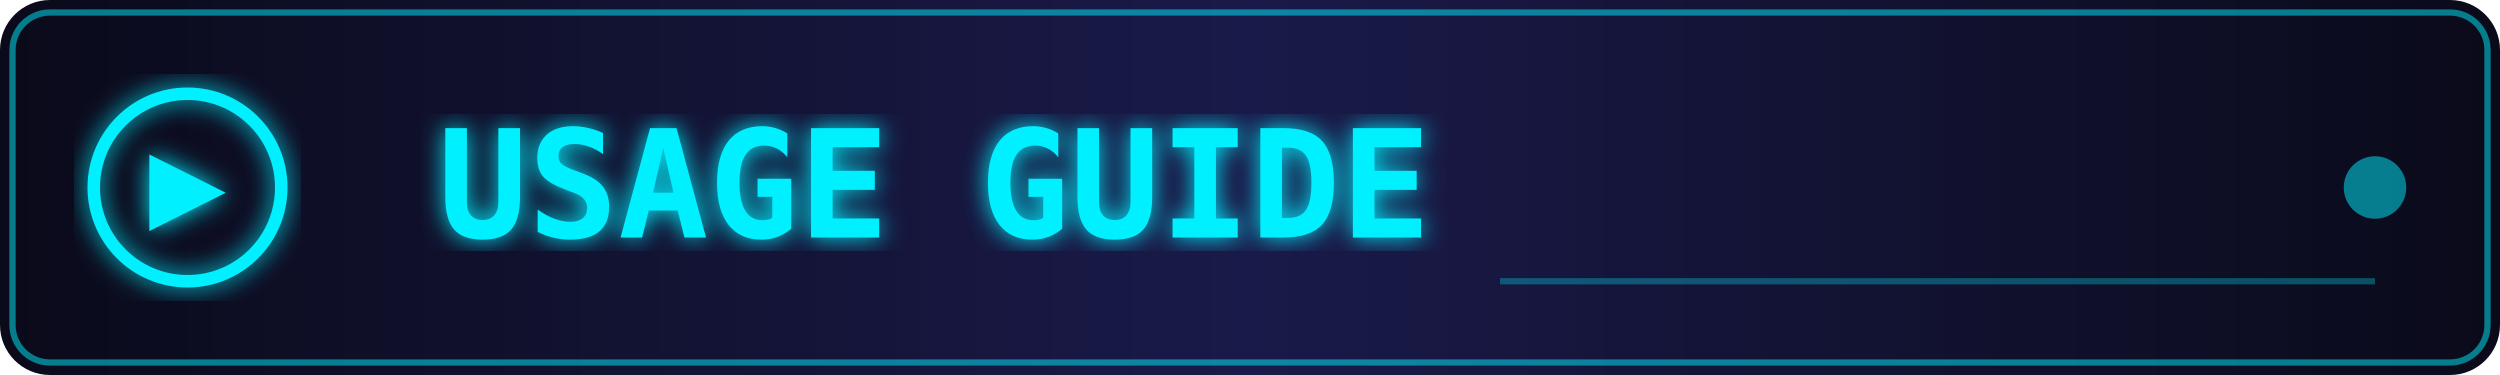
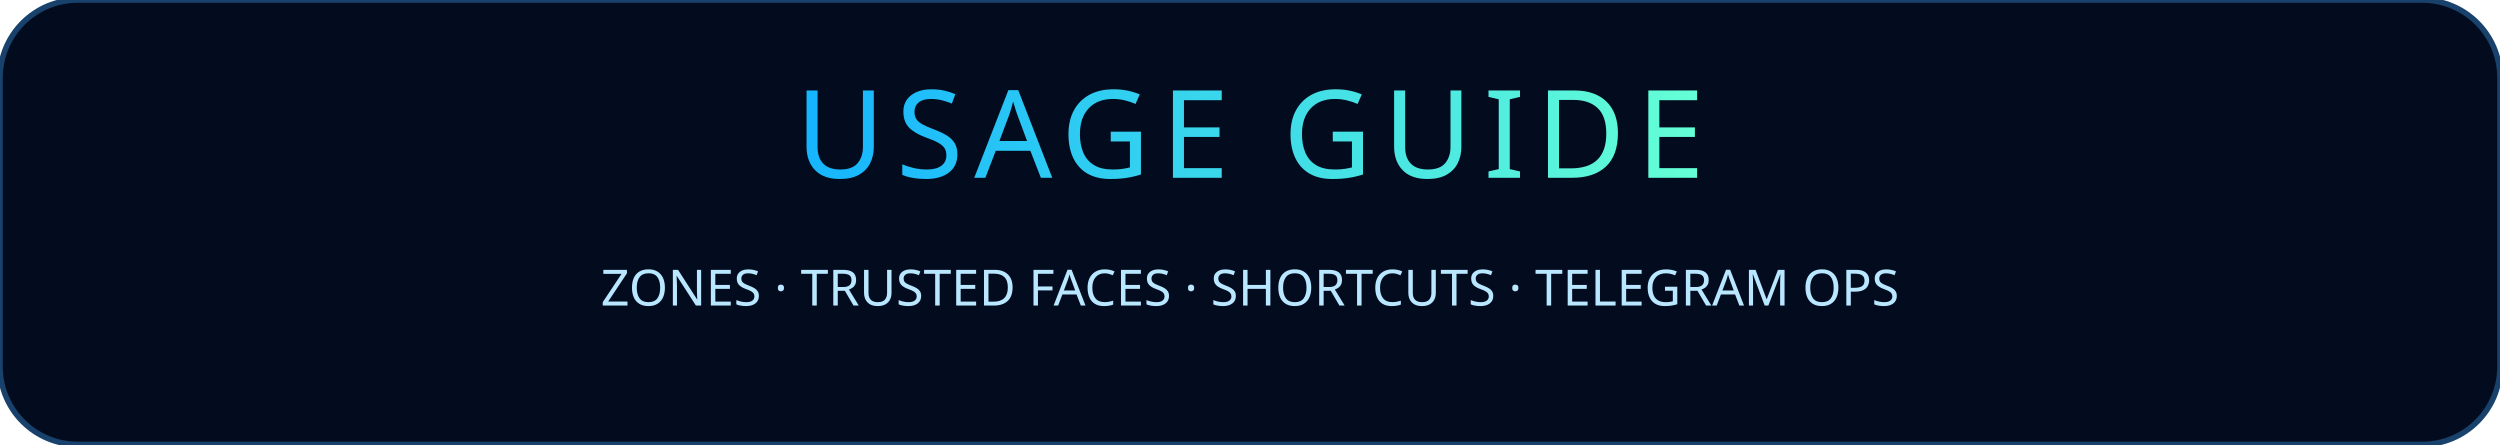
- <svg xmlns="http://www.w3.org/2000/svg" viewBox="0 0 400 60">
+ <svg xmlns="http://www.w3.org/2000/svg" width="900" height="160" viewBox="0 0 900 160">
  <defs>
-     <linearGradient id="useGrad" x1="0%" y1="0%" x2="100%" y2="0%">
-       <stop offset="0%" style="stop-color:#0a0a1a" />
-       <stop offset="50%" style="stop-color:#1a1a4a" />
-       <stop offset="100%" style="stop-color:#0a0a1a" />
+     <linearGradient id="usage" x1="0%" y1="0%" x2="100%" y2="0%">
+       <stop offset="0%" stop-color="#16b5ff" />
+       <stop offset="100%" stop-color="#64ffd5" />
    </linearGradient>
-     <filter id="useGlow">
-       <feGaussianBlur stdDeviation="2" result="coloredBlur" />
-       <feMerge>
-         <feMergeNode in="coloredBlur" />
-         <feMergeNode in="SourceGraphic" />
-       </feMerge>
-     </filter>
  </defs>
-   <rect width="400" height="60" fill="url(#useGrad)" rx="8" />
-   <rect x="2" y="2" width="396" height="56" fill="none" stroke="#00f0ff" stroke-width="1" rx="6" opacity="0.5" />
-   <g transform="translate(30, 30)" filter="url(#useGlow)">
-     <circle cx="0" cy="0" r="15" fill="none" stroke="#00f0ff" stroke-width="2" />
-     <text x="0" y="5" font-size="16" fill="#00f0ff" text-anchor="middle">▶️</text>
-   </g>
-   <text x="70" y="38" font-family="monospace" font-size="24" font-weight="bold" fill="#00f0ff" filter="url(#useGlow)">USAGE GUIDE</text>
-   <line x1="240" y1="45" x2="380" y2="45" stroke="#00f0ff" stroke-width="1" opacity="0.3" />
-   <circle cx="380" cy="30" r="5" fill="#00f0ff" opacity="0.5">
-     <animate attributeName="r" values="5;8;5" dur="2s" repeatCount="indefinite" />
-     <animate attributeName="opacity" values="0.5;0.2;0.5" dur="2s" repeatCount="indefinite" />
-   </circle>
+   <rect width="900" height="160" rx="28" fill="#030c1f" stroke="#18416b" stroke-width="2" />
+   <text x="450" y="64" text-anchor="middle" fill="url(#usage)" font-size="44" font-family="'Orbitron','Segoe UI',sans-serif" letter-spacing="4">USAGE GUIDE</text>
+   <text x="450" y="110" text-anchor="middle" fill="#b8e7ff" font-size="18" font-family="'Space Grotesk','Segoe UI',sans-serif">ZONES · TRUSTED FACES · SHORTCUTS · TELEGRAM OPS</text>
</svg>
